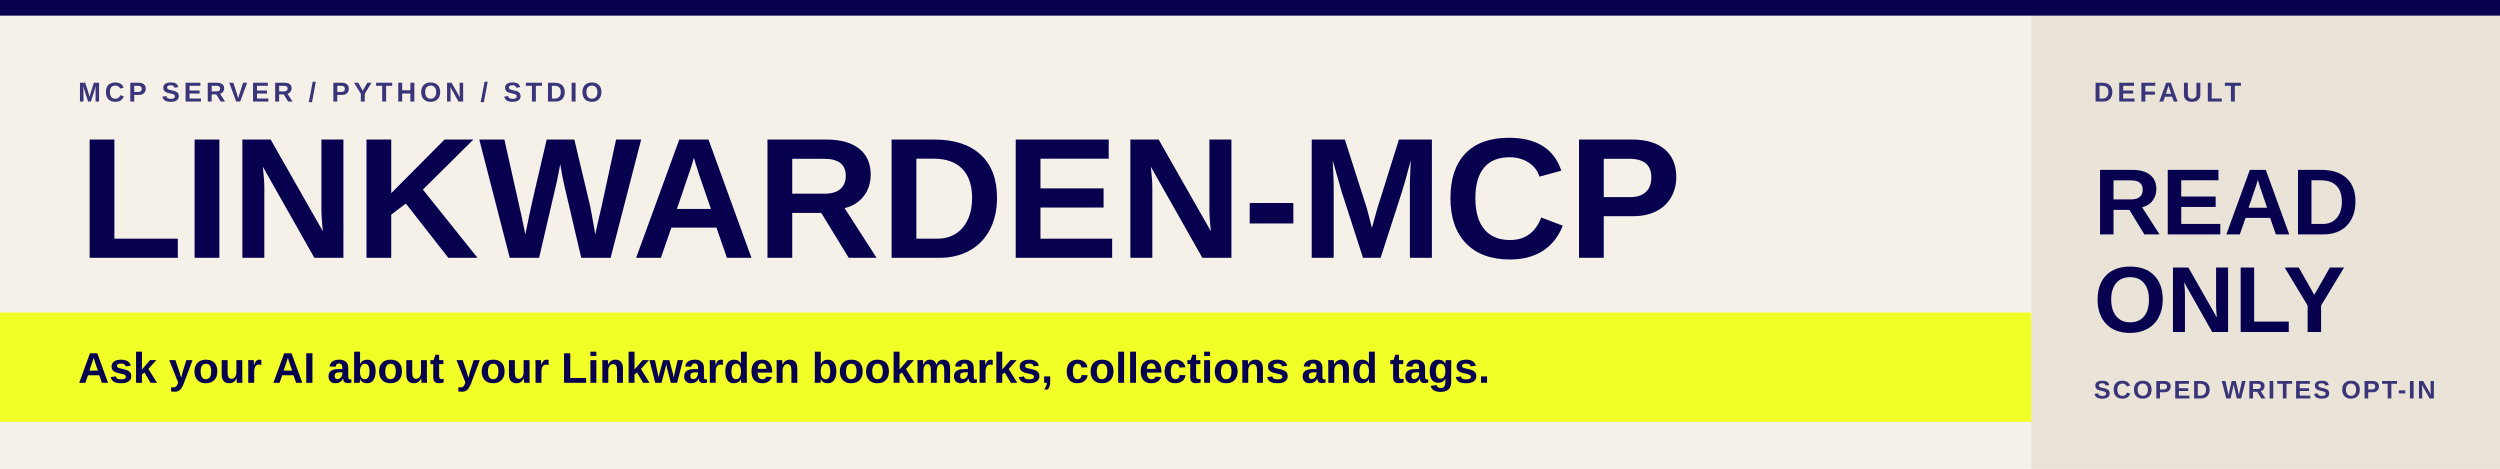
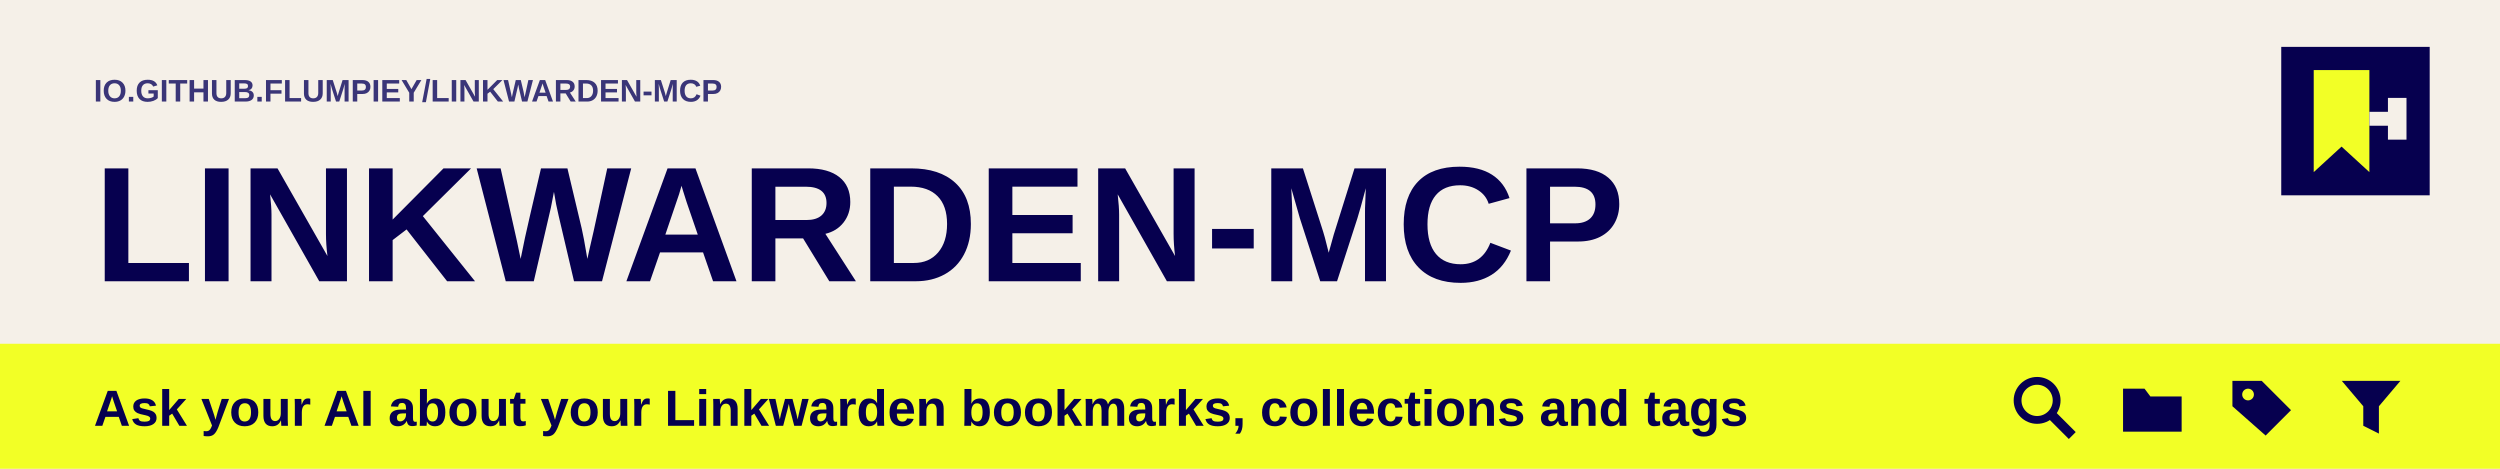
<svg xmlns="http://www.w3.org/2000/svg" width="1280" height="240" viewBox="0 0 1280 240" role="img" aria-labelledby="t d">
  <rect width="1280" height="240" fill="#f5f0e8" />
-   <rect x="1040" y="0" width="240" height="240" fill="#eae4d8" />
-   <rect x="0" y="0" width="1280" height="8" fill="#06004f" />
-   <g font-family="Archivo, Helvetica Neue, Arial, sans-serif" fill="#06004f">
-     <text x="40" y="52" font-size="14" font-weight="700" letter-spacing="2" fill="#3a3578">MCP SERVER / PYTHON / STDIO</text>
-     <text x="40" y="132" font-size="88" font-weight="900" textLength="940" lengthAdjust="spacingAndGlyphs">LINKWARDEN-MCP</text>
+   <g transform="translate(1168,24) scale(1.1875)">
+     <rect width="64" height="64" fill="#06004f" />
+     <path d="M14 10 H38 V54 L26 43 L14 54 Z" fill="#f2ff26" />
+     <rect x="38" y="28" width="10" height="6" fill="#f5f0e8" />
+     <rect x="46" y="22" width="8" height="18" fill="#f5f0e8" />
  </g>
-   <rect x="0" y="160" width="1040" height="56" fill="#f2ff26" />
-   <text x="40" y="196" font-family="Archivo, Helvetica Neue, Arial, sans-serif" font-size="22" font-weight="700" fill="#06004f" textLength="860" lengthAdjust="spacingAndGlyphs">Ask your AI about your Linkwarden bookmarks, collections and tags.</text>
-   <g font-family="Archivo, Helvetica Neue, Arial, sans-serif">
-     <text x="1072" y="52" font-size="14" font-weight="700" letter-spacing="2" fill="#3a3578">DEFAULT</text>
-     <text x="1072" y="120" font-size="48" font-weight="900" fill="#06004f" textLength="176" lengthAdjust="spacingAndGlyphs">READ</text>
-     <text x="1072" y="170" font-size="48" font-weight="900" fill="#06004f" textLength="176" lengthAdjust="spacingAndGlyphs">ONLY</text>
-     <text x="1072" y="204" font-size="13" font-weight="700" letter-spacing="1" fill="#3a3578" textLength="176" lengthAdjust="spacingAndGlyphs">SCOPED WRITES OPT-IN</text>
+   <text x="48" y="52" font-family="Archivo, Helvetica Neue, Arial, sans-serif" font-size="16" font-weight="700" fill="#3a3578" textLength="452" lengthAdjust="spacingAndGlyphs">IO.GITHUB.FLUMPIEY/LINKWARDEN-MCP</text>
+   <text x="48" y="144" font-family="Archivo, Helvetica Neue, Arial, sans-serif" font-size="84" font-weight="900" fill="#06004f" textLength="780" lengthAdjust="spacingAndGlyphs">LINKWARDEN-MCP</text>
+   <rect x="0" y="176" width="1280" height="64" fill="#f2ff26" />
+   <text x="48" y="218" font-family="Archivo, Helvetica Neue, Arial, sans-serif" font-size="26" font-weight="700" fill="#06004f" textLength="830" lengthAdjust="spacingAndGlyphs">Ask your AI about your Linkwarden bookmarks, collections and tags</text>
+   <g transform="translate(1028,190)">
+     <circle cx="15" cy="15" r="10" fill="none" stroke="#06004f" stroke-width="4" />
+     <path d="M22 22 L33 33" stroke="#06004f" stroke-width="5" />
+   </g>
+   <g transform="translate(1084,190)">
+     <path d="M3 9 H14 L17 13 H33 V31 H3 Z" fill="#06004f" />
+   </g>
+   <g transform="translate(1140,190)">
+     <path d="M3 5 H18 L33 20 L20 33 L3 18 Z" fill="#06004f" />
+     <circle cx="11" cy="12" r="3" fill="#f2ff26" />
+   </g>
+   <g transform="translate(1196,190)">
+     <path d="M3 5 H33 L22 18 V32 L14 28 V18 Z" fill="#06004f" />
  </g>
</svg>
